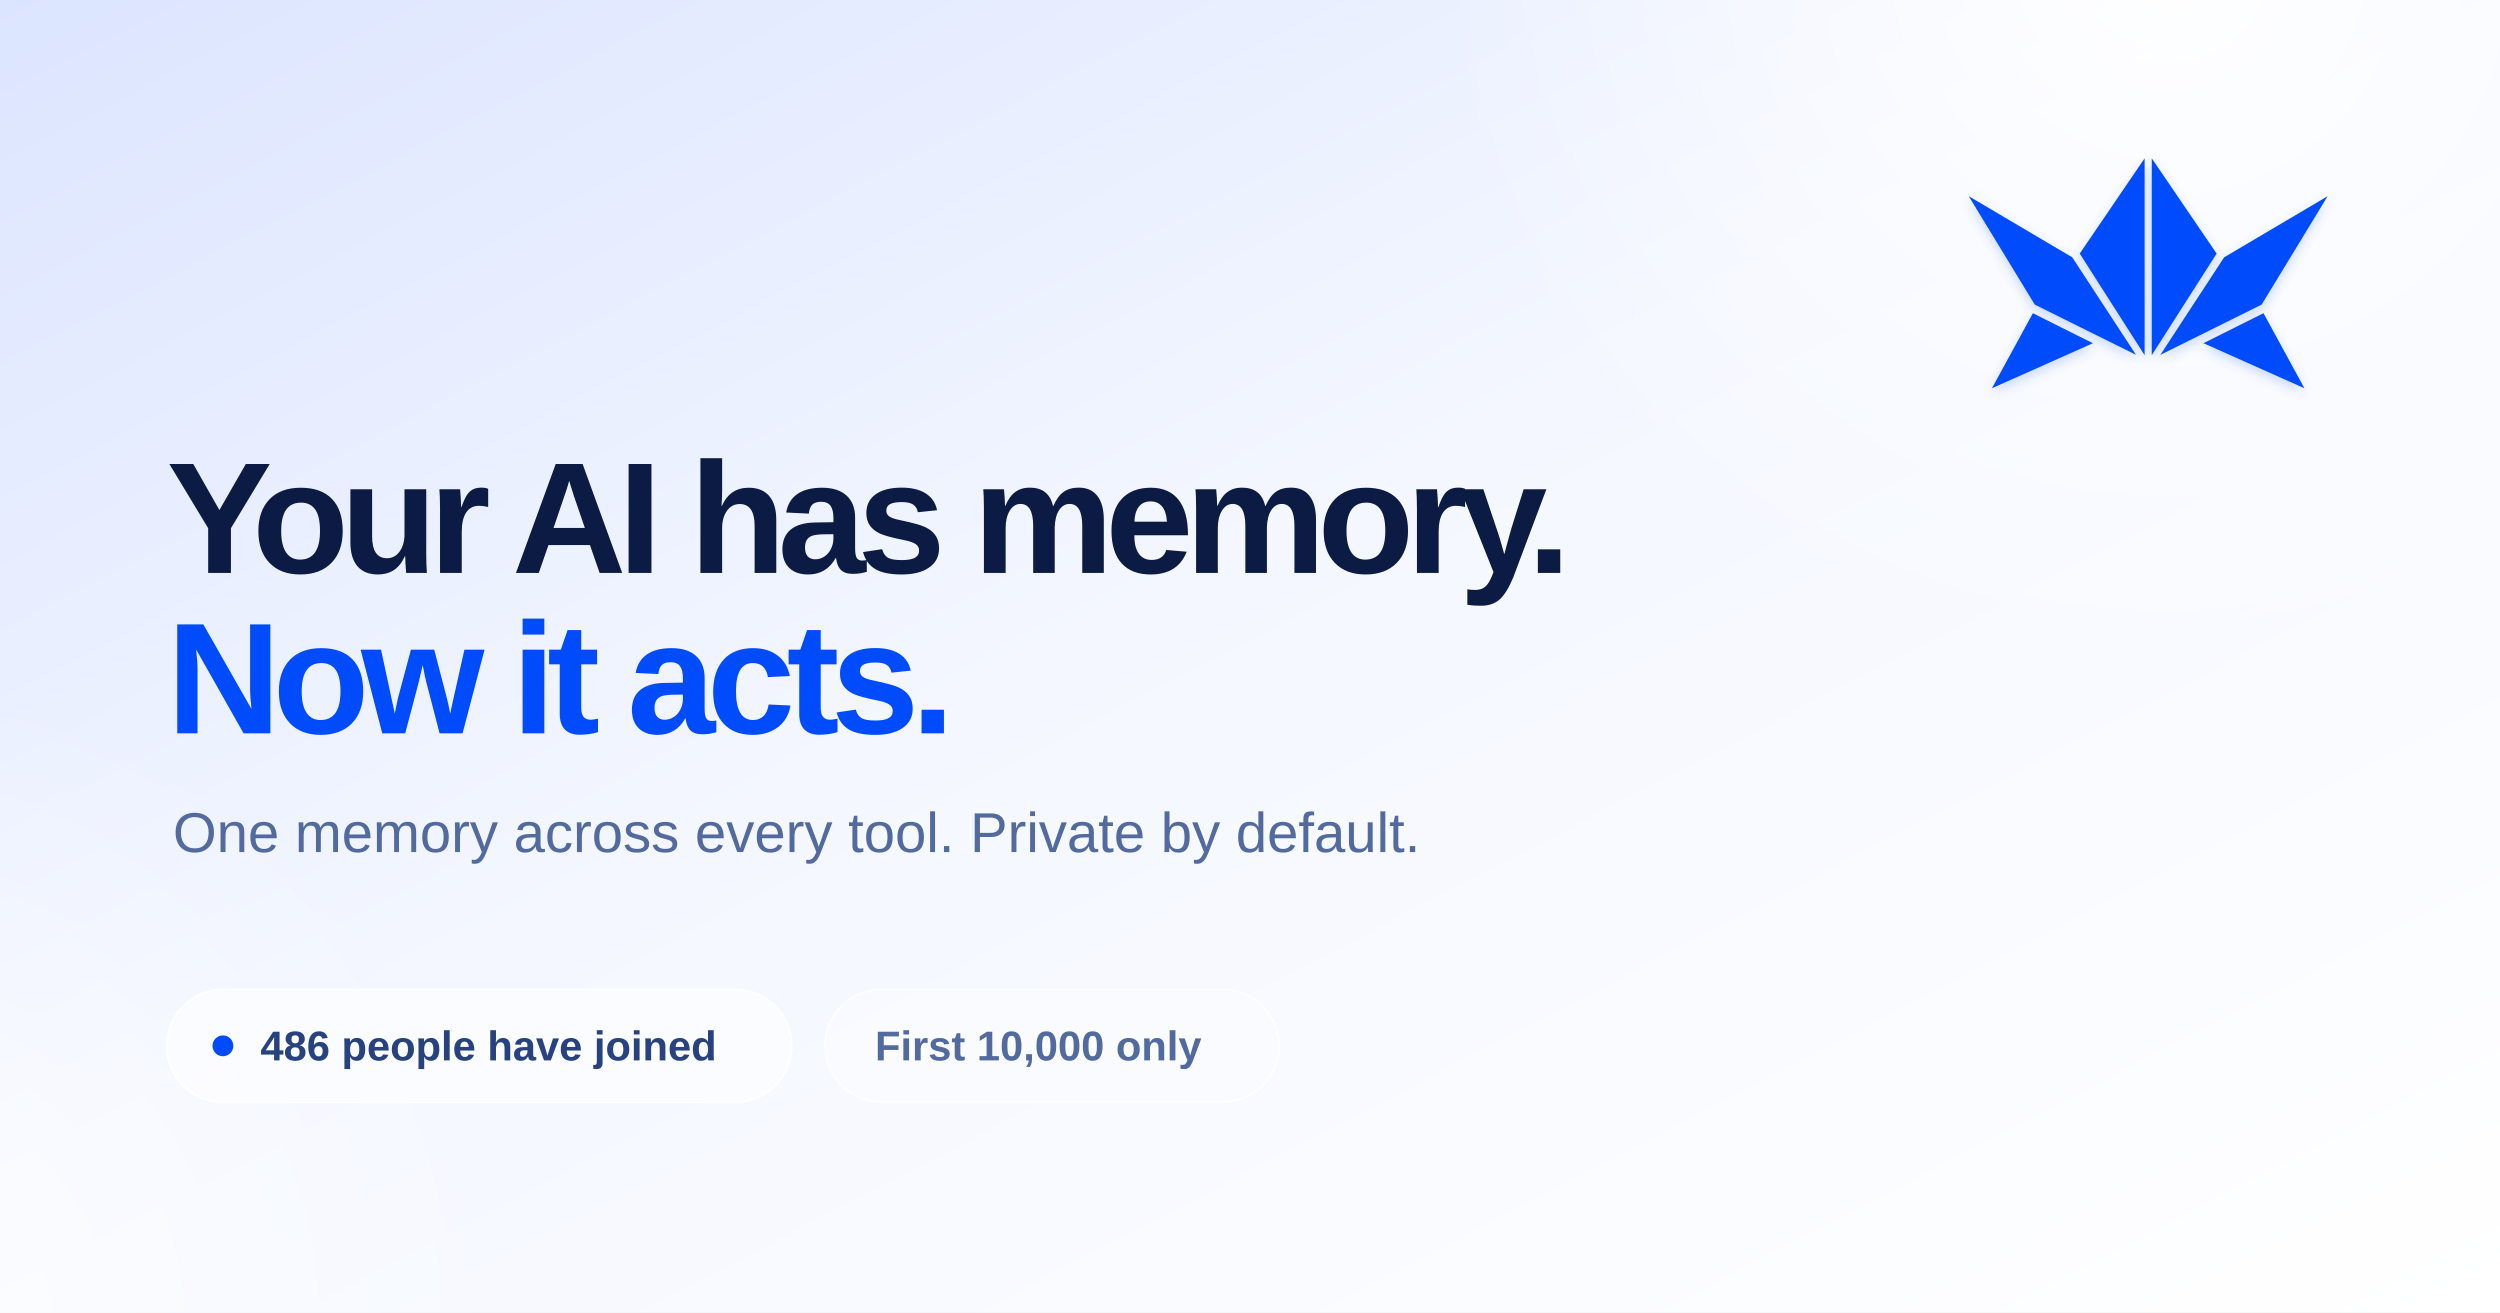
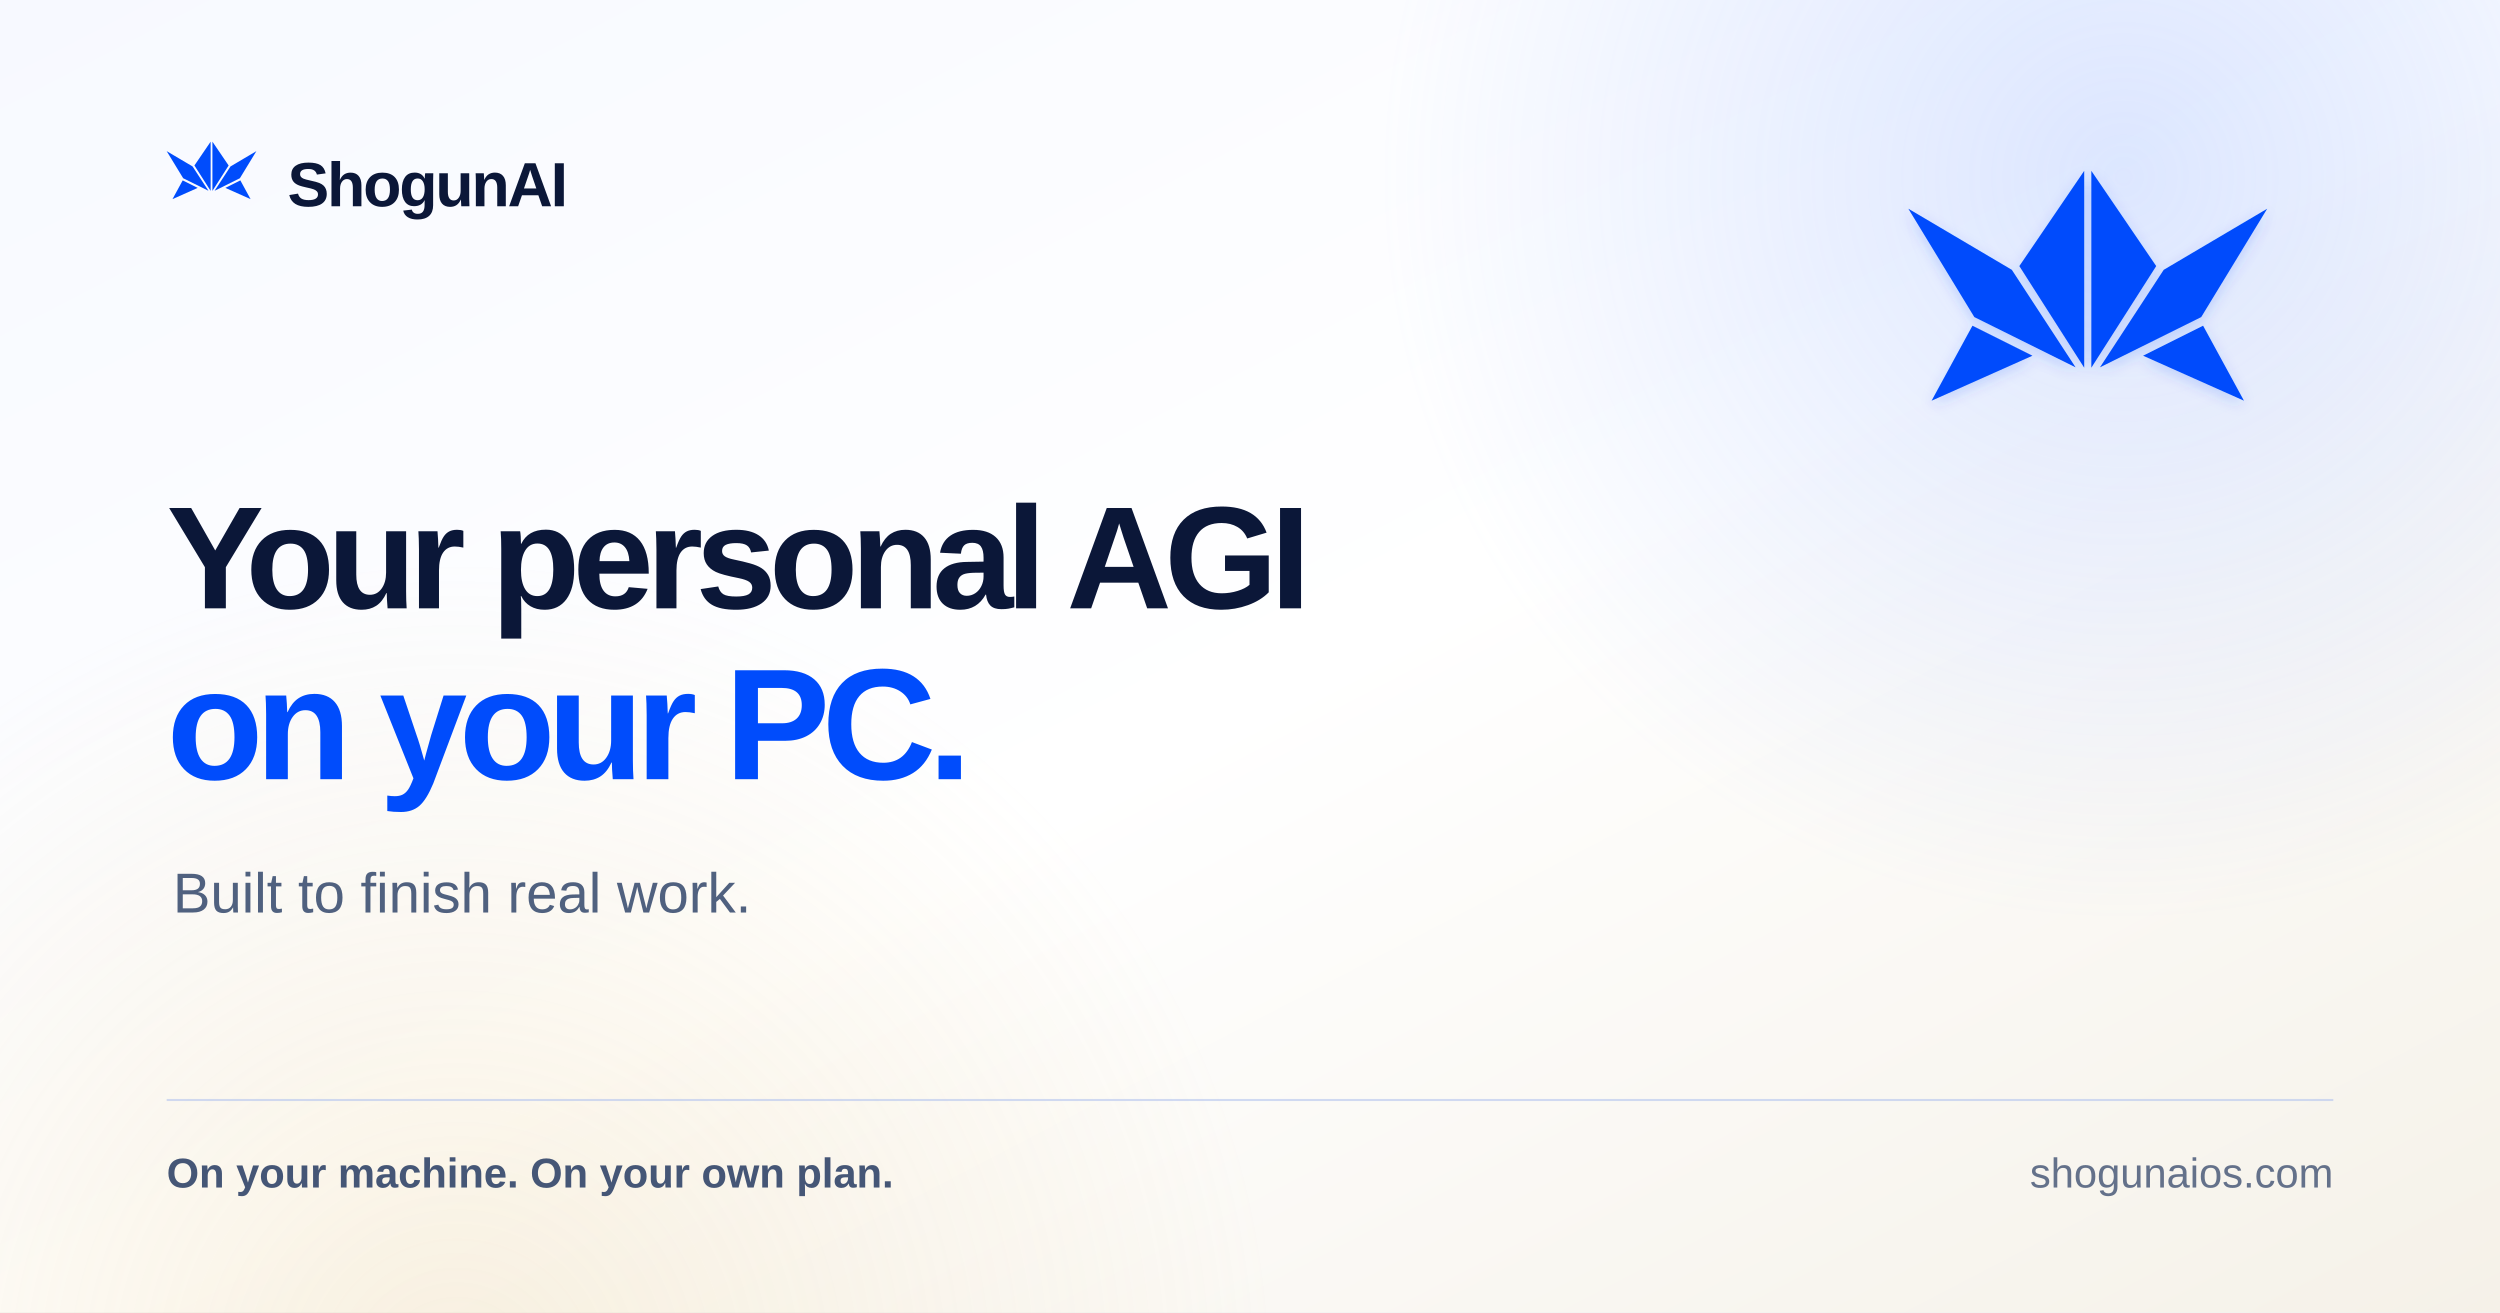
<svg xmlns="http://www.w3.org/2000/svg" width="1200" height="630" viewBox="0 0 1200 630" role="img" aria-labelledby="title desc">
  <defs>
-     <linearGradient id="sky" x1="0" y1="0" x2="1" y2="1">
-       <stop offset="0" stop-color="#dce5ff" />
-       <stop offset=".46" stop-color="#f4f7ff" />
-       <stop offset="1" stop-color="#ffffff" />
+     <linearGradient id="background" x1="0" y1="0" x2="1" y2="1">
+       <stop offset="0" stop-color="#f7f9ff" />
+       <stop offset="0.52" stop-color="#ffffff" />
+       <stop offset="1" stop-color="#f5f1e8" />
    </linearGradient>
-     <radialGradient id="cloud" cx="50%" cy="50%" r="50%">
-       <stop offset="0" stop-color="#fff" stop-opacity=".95" />
-       <stop offset="1" stop-color="#fff" stop-opacity="0" />
+     <radialGradient id="blueGlow" cx="50%" cy="50%" r="50%">
+       <stop offset="0" stop-color="#7ba1ff" stop-opacity="0.26" />
+       <stop offset="1" stop-color="#7ba1ff" stop-opacity="0" />
    </radialGradient>
-     <filter id="shadow" x="-30%" y="-30%" width="160%" height="160%">
-       <feDropShadow dx="0" dy="12" stdDeviation="14" flood-color="#004cfc" flood-opacity=".2" />
+     <radialGradient id="goldGlow" cx="50%" cy="50%" r="50%">
+       <stop offset="0" stop-color="#e4c27b" stop-opacity="0.22" />
+       <stop offset="1" stop-color="#e4c27b" stop-opacity="0" />
+     </radialGradient>
+     <filter id="markShadow" x="-40%" y="-40%" width="180%" height="180%">
+       <feDropShadow dx="0" dy="12" stdDeviation="18" flood-color="#004cfc" flood-opacity="0.18" />
    </filter>
  </defs>
-   <rect width="1200" height="630" fill="url(#sky)" />
-   <circle cx="1040" cy="-20" r="350" fill="url(#cloud)" />
-   <circle cx="-60" cy="635" r="310" fill="url(#cloud)" opacity=".72" />
-   <g transform="translate(945 76) scale(.18)" fill="#004CFC" filter="url(#shadow)">
+   <rect width="1200" height="630" fill="url(#background)" />
+   <circle cx="1020" cy="84" r="360" fill="url(#blueGlow)" />
+   <circle cx="220" cy="660" r="390" fill="url(#goldGlow)" />
+   <g transform="translate(80 68)">
+     <g transform="scale(.045)" fill="#004CFC">
+       <path d="M296 254 L469 0 L469 525 Z" />
+       <path d="M0 101 L276 264 L446 524 L176 390 Z" />
+       <path d="M62 613 L171 413 L331 493 Z" />
+       <g transform="translate(957,0) scale(-1,1)">
+         <path d="M296 254 L469 0 L469 525 Z" />
+         <path d="M0 101 L276 264 L446 524 L176 390 Z" />
+         <path d="M62 613 L171 413 L331 493 Z" />
+       </g>
+     </g>
+     <text x="58" y="31" fill="#0b1738" font-family="Arial, sans-serif" font-size="30" font-weight="700" letter-spacing="-1">ShogunAI</text>
+   </g>
+   <g transform="translate(916 82) scale(.18)" fill="#004CFC" filter="url(#markShadow)">
    <path d="M296 254 L469 0 L469 525 Z" />
    <path d="M0 101 L276 264 L446 524 L176 390 Z" />
    <path d="M62 613 L171 413 L331 493 Z" />
    <g transform="translate(957,0) scale(-1,1)">
      <path d="M296 254 L469 0 L469 525 Z" />
      <path d="M0 101 L276 264 L446 524 L176 390 Z" />
      <path d="M62 613 L171 413 L331 493 Z" />
    </g>
  </g>
-   <text x="80" y="275" fill="#0b1b43" font-family="Arial, sans-serif" font-size="76" font-weight="700" letter-spacing="-4">Your AI has memory.</text>
-   <text x="80" y="352" fill="#004cfc" font-family="Arial, sans-serif" font-size="76" font-weight="700" letter-spacing="-4">Now it acts.</text>
-   <text x="83" y="409" fill="#536a9e" font-family="Arial, sans-serif" font-size="27">One memory across every tool. Private by default.</text>
-   <g transform="translate(80 475)">
-     <rect width="300" height="54" rx="27" fill="#fff" fill-opacity=".57" stroke="#fff" stroke-opacity=".82" />
-     <circle cx="27" cy="27" r="5" fill="#004cfc" />
-     <text x="45" y="34" fill="#27427e" font-family="Arial, sans-serif" font-size="20" font-weight="700">486 people have joined</text>
-   </g>
-   <g transform="translate(396 475)">
-     <rect width="218" height="54" rx="27" fill="#fff" fill-opacity=".3" stroke="#fff" stroke-opacity=".68" />
-     <text x="24" y="34" fill="#536a9e" font-family="Arial, sans-serif" font-size="20" font-weight="700">First 10,000 only</text>
-   </g>
+   <text x="80" y="292" fill="#0b1738" font-family="Arial, sans-serif" font-size="70" font-weight="700" letter-spacing="-3.6">Your personal AGI</text>
+   <text x="80" y="374" fill="#004cfc" font-family="Arial, sans-serif" font-size="76" font-weight="700" letter-spacing="-4">on your PC.</text>
+   <text x="83" y="438" fill="#50617f" font-family="Arial, sans-serif" font-size="27">Built to finish real work.</text>
+   <line x1="80" y1="528" x2="1120" y2="528" stroke="#b9c8ee" stroke-opacity="0.65" />
+   <text x="80" y="570" fill="#455676" font-family="Arial, sans-serif" font-size="20" font-weight="600">On your machine. On your own plan.</text>
+   <text x="1120" y="570" fill="#64718a" font-family="Arial, sans-serif" font-size="20" text-anchor="end">shogunaios.com</text>
</svg>
